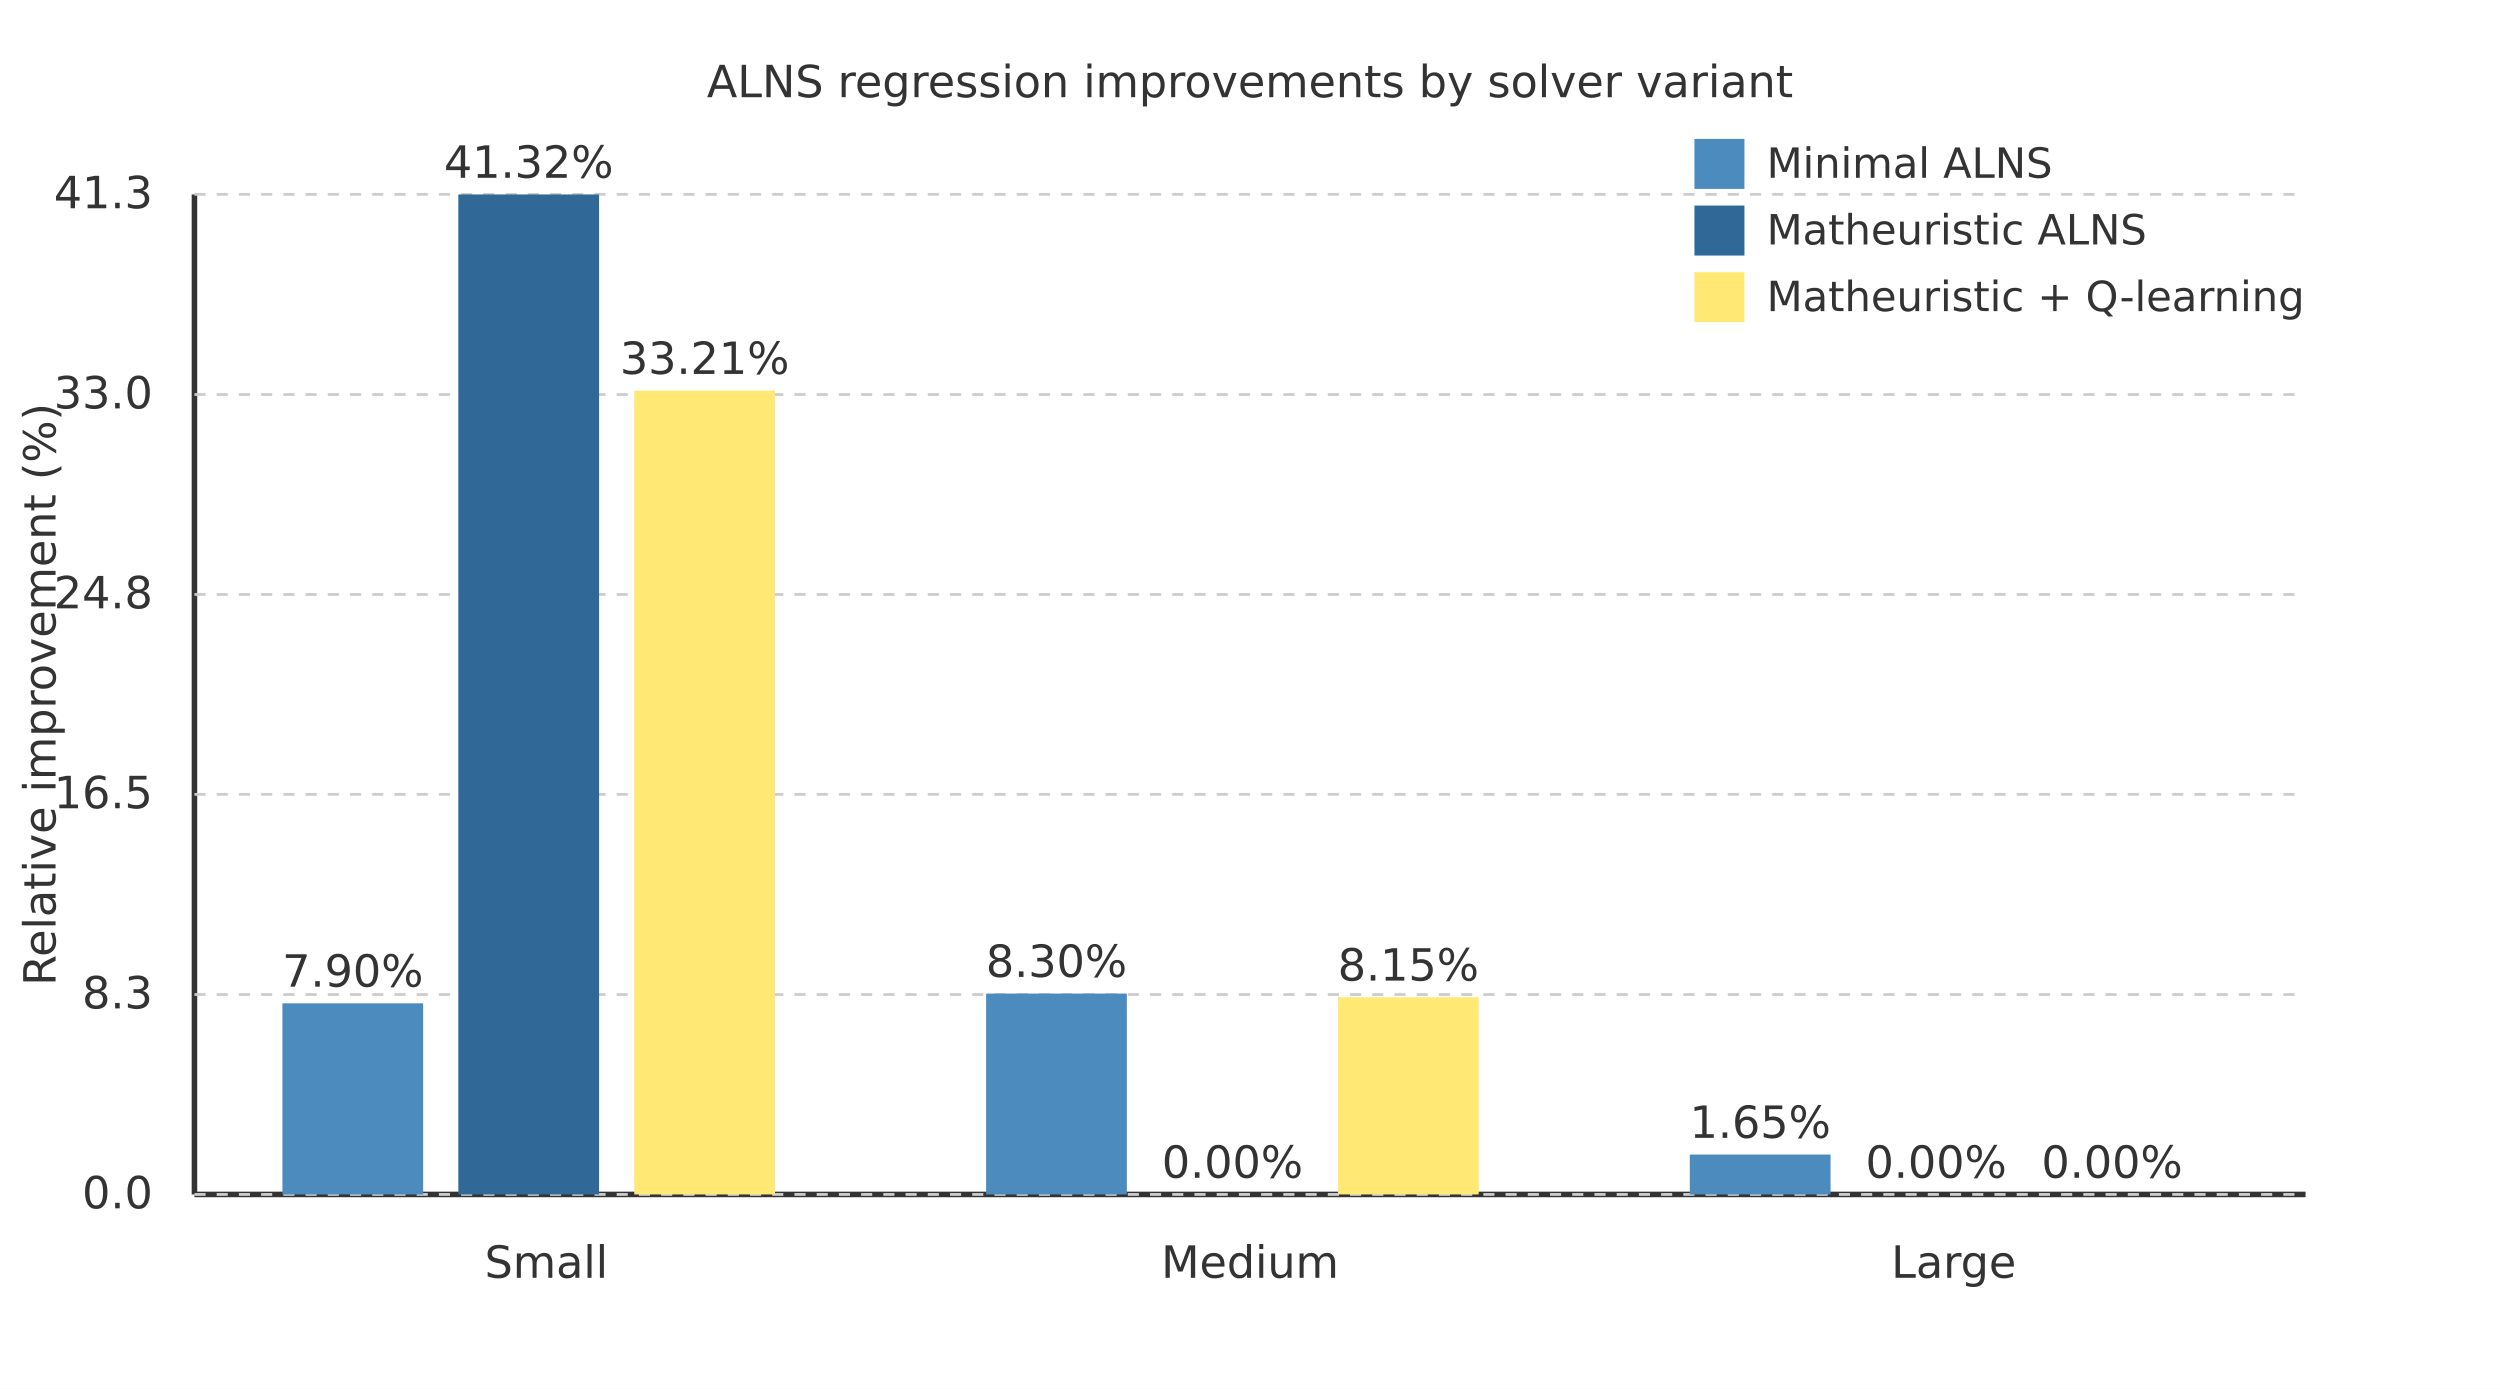
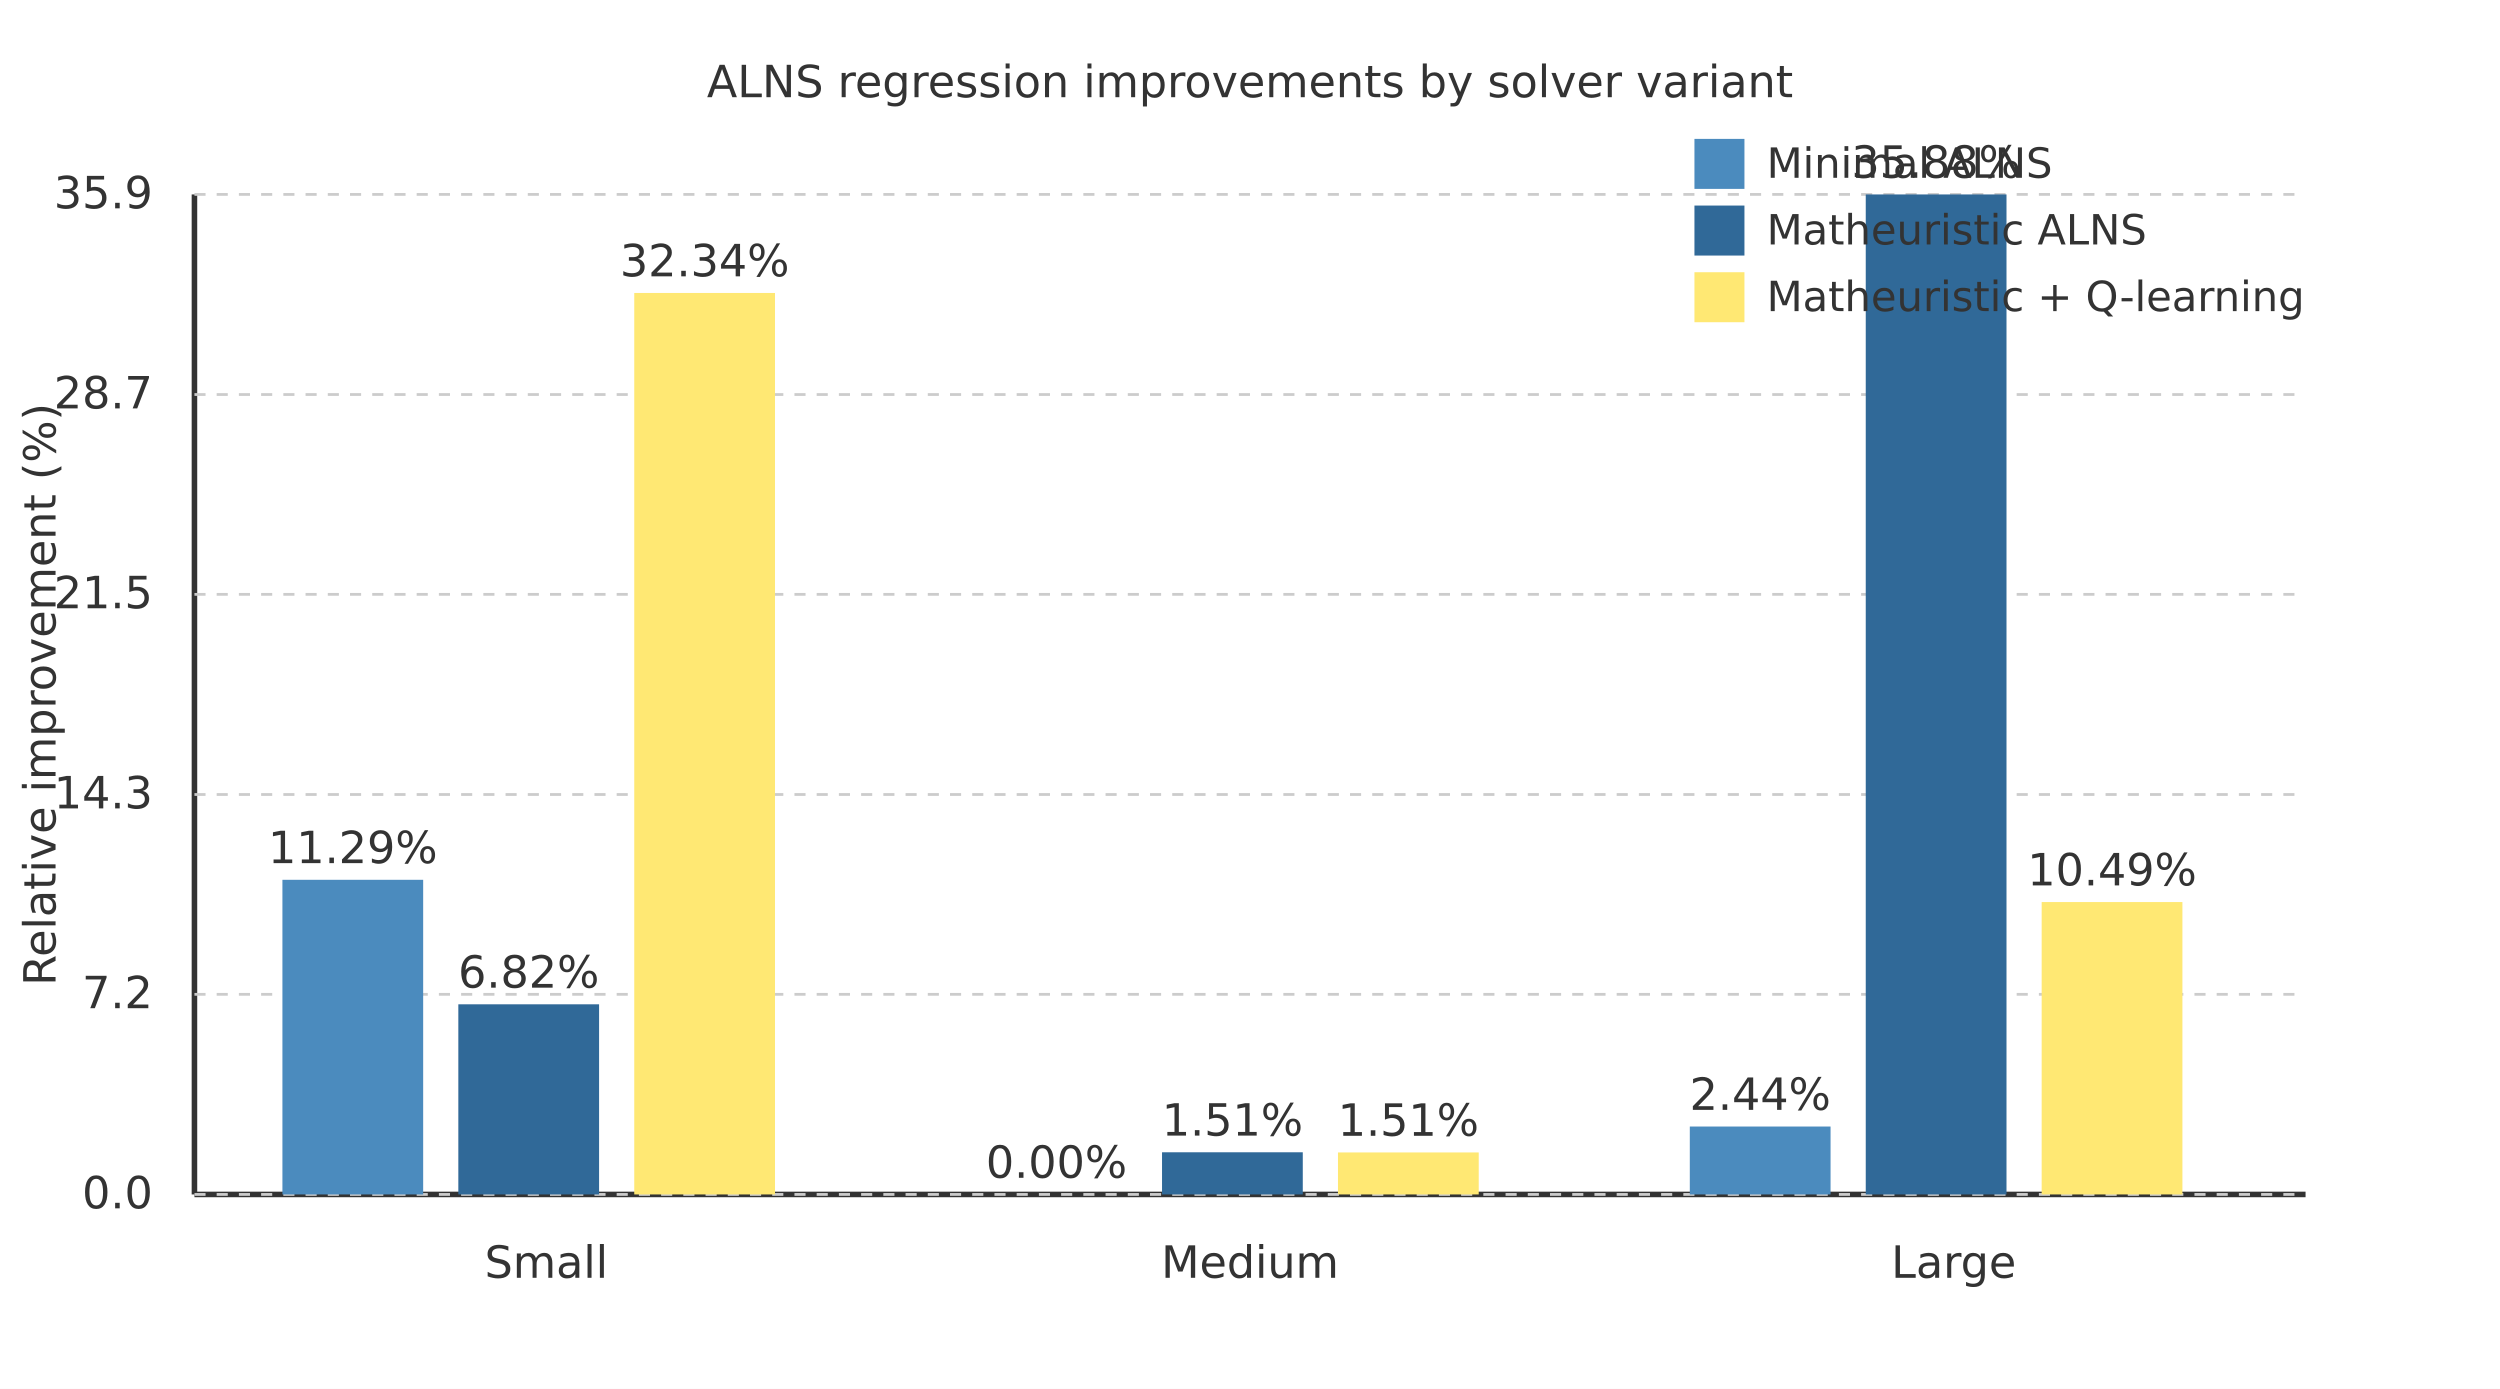
<svg xmlns="http://www.w3.org/2000/svg" width="900" height="500">
  <rect width="900" height="500" fill="white" />
  <style> .axis { stroke: #333; stroke-width: 2; }
          .grid { stroke: #ccc; stroke-width: 1; stroke-dasharray: 4 4; }
          .label { font-family: 'DejaVu Sans', Arial, sans-serif; font-size: 16px; fill: #333; }
          .legend { font-size: 15px; } </style>
  <line class="axis" x1="70" y1="70" x2="70" y2="430" />
  <line class="axis" x1="70" y1="430" x2="830" y2="430" />
  <line class="grid" x1="70" y1="430.00" x2="830" y2="430.00" />
  <text class="label" x="55" y="435.00" text-anchor="end">0.0</text>
-   <line class="grid" x1="70" y1="358.03" x2="830" y2="358.03" />
-   <text class="label" x="55" y="363.03" text-anchor="end">8.3</text>
-   <line class="grid" x1="70" y1="285.97" x2="830" y2="285.97" />
-   <text class="label" x="55" y="290.97" text-anchor="end">16.5</text>
-   <line class="grid" x1="70" y1="214.00" x2="830" y2="214.00" />
-   <text class="label" x="55" y="219.00" text-anchor="end">24.8</text>
+   <line class="grid" x1="70" y1="357.96" x2="830" y2="357.96" />
+   <text class="label" x="55" y="362.96" text-anchor="end">7.2</text>
+   <line class="grid" x1="70" y1="286.02" x2="830" y2="286.02" />
+   <text class="label" x="55" y="291.02" text-anchor="end">14.3</text>
+   <line class="grid" x1="70" y1="213.97" x2="830" y2="213.97" />
+   <text class="label" x="55" y="218.97" text-anchor="end">21.5</text>
  <line class="grid" x1="70" y1="142.03" x2="830" y2="142.03" />
-   <text class="label" x="55" y="147.03" text-anchor="end">33.0</text>
-   <line class="grid" x1="70" y1="69.97" x2="830" y2="69.97" />
-   <text class="label" x="55" y="74.97" text-anchor="end">41.3</text>
+   <text class="label" x="55" y="147.03" text-anchor="end">28.7</text>
+   <line class="grid" x1="70" y1="69.99" x2="830" y2="69.99" />
+   <text class="label" x="55" y="74.99" text-anchor="end">35.9</text>
  <text class="label" x="196.67" y="460" text-anchor="middle">Small</text>
-   <rect x="101.67" y="361.20" width="50.67" height="68.80" fill="#4B8BBE" />
-   <text class="label" x="127.00" y="355.20" text-anchor="middle">7.90%</text>
-   <rect x="165.00" y="70.00" width="50.67" height="360.00" fill="#306998" />
-   <text class="label" x="190.33" y="64.00" text-anchor="middle">41.32%</text>
-   <rect x="228.33" y="140.62" width="50.67" height="289.38" fill="#FFE873" />
-   <text class="label" x="253.67" y="134.62" text-anchor="middle">33.21%</text>
+   <rect x="101.67" y="316.73" width="50.67" height="113.27" fill="#4B8BBE" />
+   <text class="label" x="127.00" y="310.73" text-anchor="middle">11.29%</text>
+   <rect x="165.00" y="361.55" width="50.67" height="68.45" fill="#306998" />
+   <text class="label" x="190.33" y="355.55" text-anchor="middle">6.82%</text>
+   <rect x="228.33" y="105.47" width="50.67" height="324.53" fill="#FFE873" />
+   <text class="label" x="253.67" y="99.47" text-anchor="middle">32.34%</text>
  <text class="label" x="450.00" y="460" text-anchor="middle">Medium</text>
-   <rect x="355.00" y="357.69" width="50.67" height="72.31" fill="#4B8BBE" />
-   <text class="label" x="380.33" y="351.69" text-anchor="middle">8.30%</text>
-   <rect x="418.33" y="430.00" width="50.67" height="0.00" fill="#306998" />
-   <text class="label" x="443.67" y="424.00" text-anchor="middle">0.00%</text>
-   <rect x="481.67" y="359.01" width="50.67" height="70.99" fill="#FFE873" />
-   <text class="label" x="507.00" y="353.01" text-anchor="middle">8.15%</text>
+   <rect x="355.00" y="430.00" width="50.67" height="0.00" fill="#4B8BBE" />
+   <text class="label" x="380.33" y="424.00" text-anchor="middle">0.00%</text>
+   <rect x="418.33" y="414.82" width="50.67" height="15.18" fill="#306998" />
+   <text class="label" x="443.67" y="408.82" text-anchor="middle">1.51%</text>
+   <rect x="481.67" y="414.88" width="50.67" height="15.12" fill="#FFE873" />
+   <text class="label" x="507.00" y="408.88" text-anchor="middle">1.51%</text>
  <text class="label" x="703.33" y="460" text-anchor="middle">Large</text>
-   <rect x="608.33" y="415.64" width="50.67" height="14.36" fill="#4B8BBE" />
-   <text class="label" x="633.67" y="409.64" text-anchor="middle">1.65%</text>
-   <rect x="671.67" y="430.00" width="50.67" height="0.00" fill="#306998" />
-   <text class="label" x="697.00" y="424.00" text-anchor="middle">0.00%</text>
-   <rect x="735.00" y="430.00" width="50.67" height="0.00" fill="#FFE873" />
-   <text class="label" x="760.33" y="424.00" text-anchor="middle">0.00%</text>
+   <rect x="608.33" y="405.55" width="50.67" height="24.45" fill="#4B8BBE" />
+   <text class="label" x="633.67" y="399.55" text-anchor="middle">2.44%</text>
+   <rect x="671.67" y="70.00" width="50.67" height="360.00" fill="#306998" />
+   <text class="label" x="697.00" y="64.00" text-anchor="middle">35.88%</text>
+   <rect x="735.00" y="324.74" width="50.67" height="105.26" fill="#FFE873" />
+   <text class="label" x="760.33" y="318.74" text-anchor="middle">10.49%</text>
  <rect x="610" y="50" width="18" height="18" fill="#4B8BBE" />
  <text class="label legend" x="636" y="64">Minimal ALNS</text>
  <rect x="610" y="74" width="18" height="18" fill="#306998" />
  <text class="label legend" x="636" y="88">Matheuristic ALNS</text>
  <rect x="610" y="98" width="18" height="18" fill="#FFE873" />
  <text class="label legend" x="636" y="112">Matheuristic + Q-learning</text>
  <text class="label" x="450.0" y="35.0" text-anchor="middle">ALNS regression improvements by solver variant</text>
  <text class="label" x="20" y="250.0" text-anchor="middle" transform="rotate(-90 20,250.0)">Relative improvement (%)</text>
</svg>
